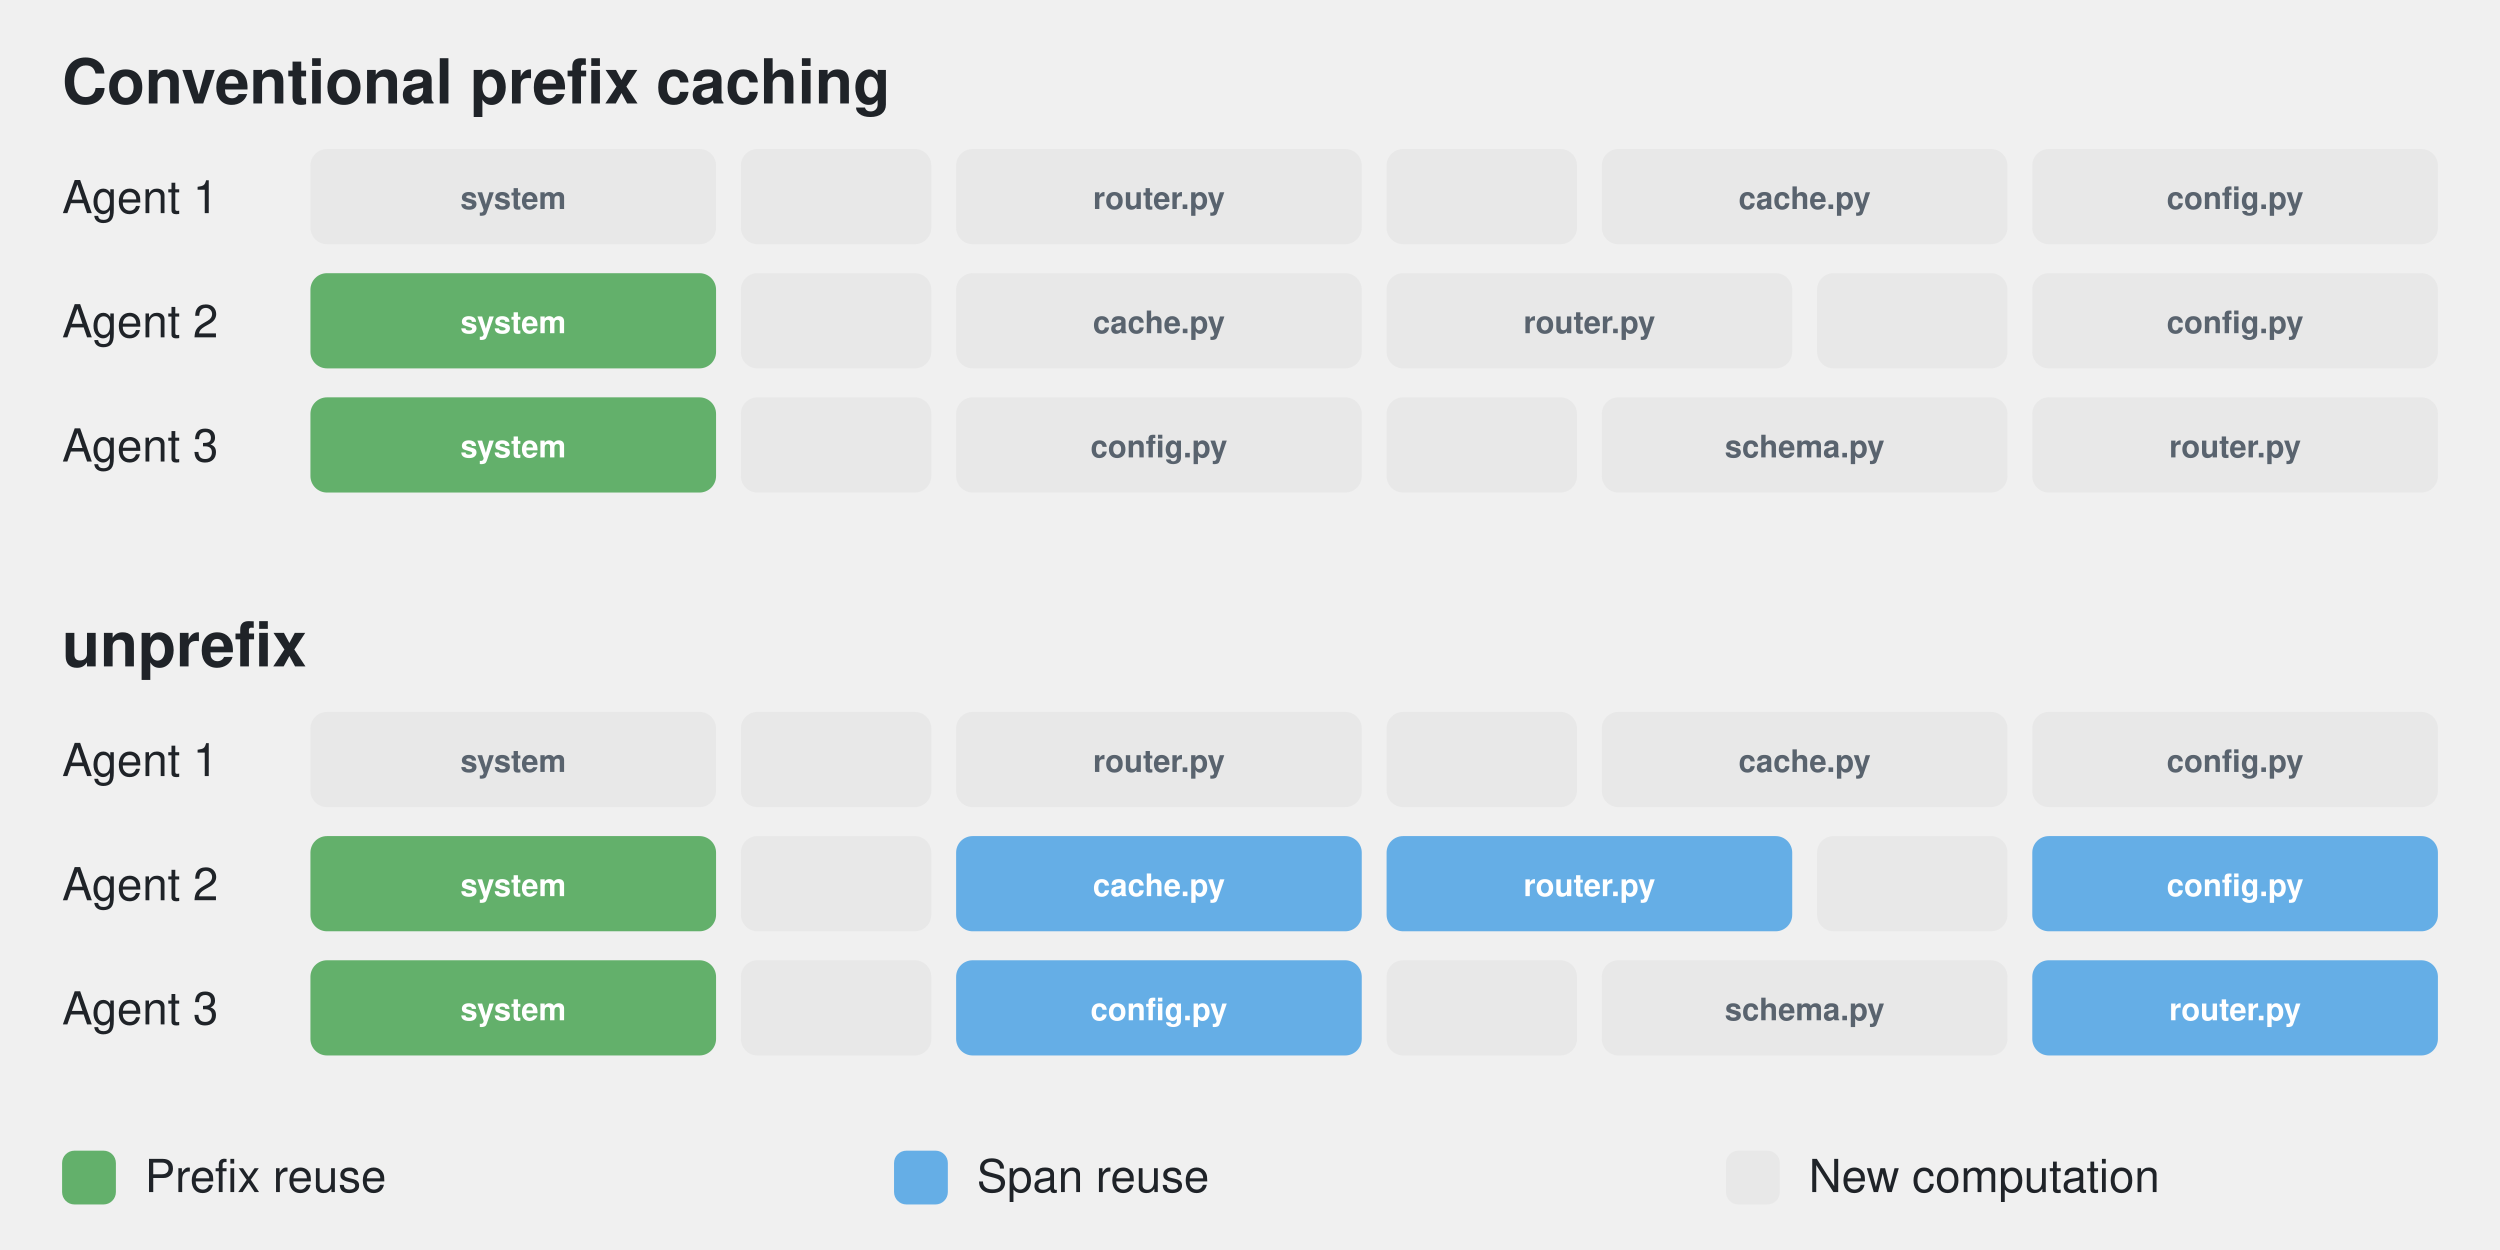
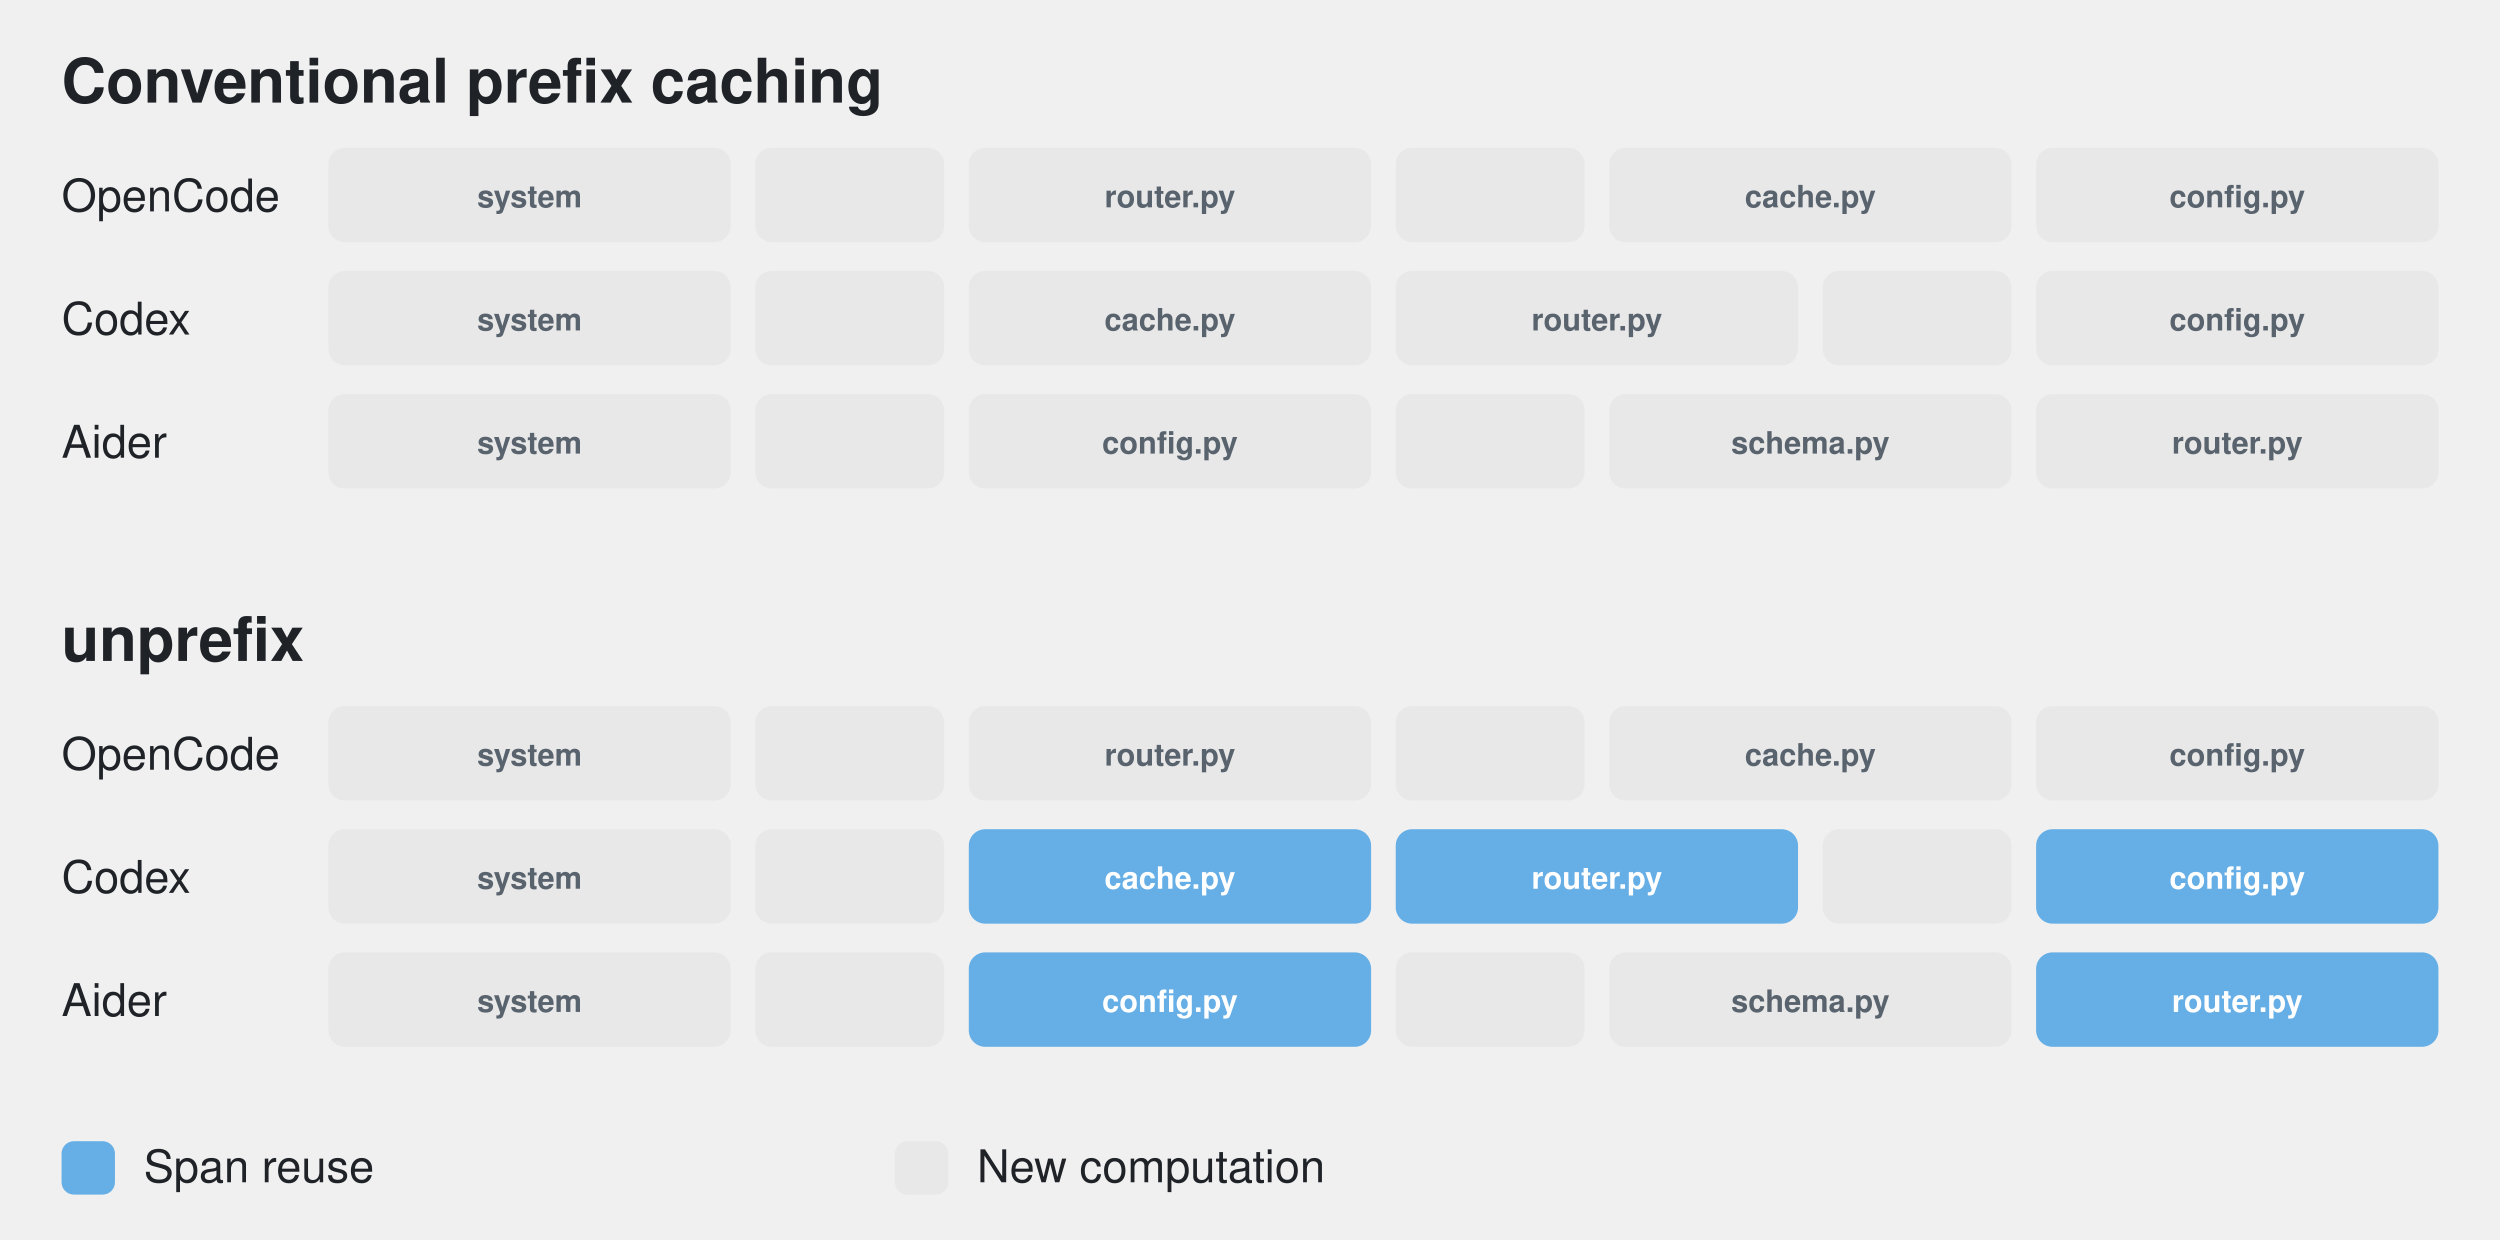
- <svg xmlns="http://www.w3.org/2000/svg" width="1208" height="604" viewBox="0 0 1208 604">
+ <svg xmlns="http://www.w3.org/2000/svg" width="1218" height="604" viewBox="0 0 1218 604">
  <style>
text{font-family:-apple-system,BlinkMacSystemFont,'Segoe UI',Helvetica,Arial,sans-serif;fill:#1f2328}
.t{font-size:30px;font-weight:700}
.s{font-size:15px;fill:#59636e}
.l{font-size:22px}
.b{font-size:15px;font-weight:600;fill:#1f2328}
.p{fill:#63b06b} .r{fill:#65aee6} .n{fill:#e8e8e8}
.bp{fill:#fff} .br{fill:#fff} .bn{fill:#59636e}
.k{font-size:16px;font-weight:700} .dim{fill:#59636e;font-weight:400}
.ln{stroke:#d1d9e0;stroke-width:1}
@media (prefers-color-scheme:dark){
text,.b{fill:#e6edf3} .s,.bn,.dim{fill:#9198a1}
.p{fill:#3f8f47} .r{fill:#3d8fd1} .n{fill:#2d333b}
.ln{stroke:#3d444d}
}
</style>
  <text class="t" x="30" y="50">Conventional prefix caching</text>
-   <text class="l" x="30" y="103">Agent 1</text>
-   <rect class="n" x="150" y="72" width="196" height="46" rx="8" />
-   <text class="b bn" x="248.0" y="101" text-anchor="middle">system</text>
-   <rect class="n" x="358" y="72" width="92" height="46" rx="8" />
-   <text class="b bn" x="404.0" y="101" text-anchor="middle" />
-   <rect class="n" x="462" y="72" width="196" height="46" rx="8" />
-   <text class="b bn" x="560.0" y="101" text-anchor="middle">router.py</text>
-   <rect class="n" x="670" y="72" width="92" height="46" rx="8" />
-   <text class="b bn" x="716.0" y="101" text-anchor="middle" />
-   <rect class="n" x="774" y="72" width="196" height="46" rx="8" />
-   <text class="b bn" x="872.0" y="101" text-anchor="middle">cache.py</text>
-   <rect class="n" x="982" y="72" width="196" height="46" rx="8" />
-   <text class="b bn" x="1080.0" y="101" text-anchor="middle">config.py</text>
-   <text class="l" x="30" y="163">Agent 2</text>
-   <rect class="p" x="150" y="132" width="196" height="46" rx="8" />
-   <text class="b bp" x="248.0" y="161" text-anchor="middle">system</text>
-   <rect class="n" x="358" y="132" width="92" height="46" rx="8" />
-   <text class="b bn" x="404.0" y="161" text-anchor="middle" />
-   <rect class="n" x="462" y="132" width="196" height="46" rx="8" />
-   <text class="b bn" x="560.0" y="161" text-anchor="middle">cache.py</text>
-   <rect class="n" x="670" y="132" width="196" height="46" rx="8" />
-   <text class="b bn" x="768.0" y="161" text-anchor="middle">router.py</text>
-   <rect class="n" x="878" y="132" width="92" height="46" rx="8" />
-   <text class="b bn" x="924.0" y="161" text-anchor="middle" />
-   <rect class="n" x="982" y="132" width="196" height="46" rx="8" />
-   <text class="b bn" x="1080.0" y="161" text-anchor="middle">config.py</text>
-   <text class="l" x="30" y="223">Agent 3</text>
-   <rect class="p" x="150" y="192" width="196" height="46" rx="8" />
-   <text class="b bp" x="248.0" y="221" text-anchor="middle">system</text>
-   <rect class="n" x="358" y="192" width="92" height="46" rx="8" />
-   <text class="b bn" x="404.0" y="221" text-anchor="middle" />
-   <rect class="n" x="462" y="192" width="196" height="46" rx="8" />
-   <text class="b bn" x="560.0" y="221" text-anchor="middle">config.py</text>
-   <rect class="n" x="670" y="192" width="92" height="46" rx="8" />
-   <text class="b bn" x="716.0" y="221" text-anchor="middle" />
-   <rect class="n" x="774" y="192" width="196" height="46" rx="8" />
-   <text class="b bn" x="872.0" y="221" text-anchor="middle">schema.py</text>
-   <rect class="n" x="982" y="192" width="196" height="46" rx="8" />
-   <text class="b bn" x="1080.0" y="221" text-anchor="middle">router.py</text>
+   <text class="l" x="30" y="103">OpenCode</text>
+   <rect class="n" x="160" y="72" width="196" height="46" rx="8" />
+   <text class="b bn" x="258.0" y="101" text-anchor="middle">system</text>
+   <rect class="n" x="368" y="72" width="92" height="46" rx="8" />
+   <text class="b bn" x="414.0" y="101" text-anchor="middle" />
+   <rect class="n" x="472" y="72" width="196" height="46" rx="8" />
+   <text class="b bn" x="570.0" y="101" text-anchor="middle">router.py</text>
+   <rect class="n" x="680" y="72" width="92" height="46" rx="8" />
+   <text class="b bn" x="726.0" y="101" text-anchor="middle" />
+   <rect class="n" x="784" y="72" width="196" height="46" rx="8" />
+   <text class="b bn" x="882.0" y="101" text-anchor="middle">cache.py</text>
+   <rect class="n" x="992" y="72" width="196" height="46" rx="8" />
+   <text class="b bn" x="1090.0" y="101" text-anchor="middle">config.py</text>
+   <text class="l" x="30" y="163">Codex</text>
+   <rect class="n" x="160" y="132" width="196" height="46" rx="8" />
+   <text class="b bn" x="258.0" y="161" text-anchor="middle">system</text>
+   <rect class="n" x="368" y="132" width="92" height="46" rx="8" />
+   <text class="b bn" x="414.0" y="161" text-anchor="middle" />
+   <rect class="n" x="472" y="132" width="196" height="46" rx="8" />
+   <text class="b bn" x="570.0" y="161" text-anchor="middle">cache.py</text>
+   <rect class="n" x="680" y="132" width="196" height="46" rx="8" />
+   <text class="b bn" x="778.0" y="161" text-anchor="middle">router.py</text>
+   <rect class="n" x="888" y="132" width="92" height="46" rx="8" />
+   <text class="b bn" x="934.0" y="161" text-anchor="middle" />
+   <rect class="n" x="992" y="132" width="196" height="46" rx="8" />
+   <text class="b bn" x="1090.0" y="161" text-anchor="middle">config.py</text>
+   <text class="l" x="30" y="223">Aider</text>
+   <rect class="n" x="160" y="192" width="196" height="46" rx="8" />
+   <text class="b bn" x="258.0" y="221" text-anchor="middle">system</text>
+   <rect class="n" x="368" y="192" width="92" height="46" rx="8" />
+   <text class="b bn" x="414.0" y="221" text-anchor="middle" />
+   <rect class="n" x="472" y="192" width="196" height="46" rx="8" />
+   <text class="b bn" x="570.0" y="221" text-anchor="middle">config.py</text>
+   <rect class="n" x="680" y="192" width="92" height="46" rx="8" />
+   <text class="b bn" x="726.0" y="221" text-anchor="middle" />
+   <rect class="n" x="784" y="192" width="196" height="46" rx="8" />
+   <text class="b bn" x="882.0" y="221" text-anchor="middle">schema.py</text>
+   <rect class="n" x="992" y="192" width="196" height="46" rx="8" />
+   <text class="b bn" x="1090.0" y="221" text-anchor="middle">router.py</text>
  <text class="t" x="30" y="322">unprefix</text>
-   <text class="l" x="30" y="375">Agent 1</text>
-   <rect class="n" x="150" y="344" width="196" height="46" rx="8" />
-   <text class="b bn" x="248.0" y="373" text-anchor="middle">system</text>
-   <rect class="n" x="358" y="344" width="92" height="46" rx="8" />
-   <text class="b bn" x="404.0" y="373" text-anchor="middle" />
-   <rect class="n" x="462" y="344" width="196" height="46" rx="8" />
-   <text class="b bn" x="560.0" y="373" text-anchor="middle">router.py</text>
-   <rect class="n" x="670" y="344" width="92" height="46" rx="8" />
-   <text class="b bn" x="716.0" y="373" text-anchor="middle" />
-   <rect class="n" x="774" y="344" width="196" height="46" rx="8" />
-   <text class="b bn" x="872.0" y="373" text-anchor="middle">cache.py</text>
-   <rect class="n" x="982" y="344" width="196" height="46" rx="8" />
-   <text class="b bn" x="1080.0" y="373" text-anchor="middle">config.py</text>
-   <text class="l" x="30" y="435">Agent 2</text>
-   <rect class="p" x="150" y="404" width="196" height="46" rx="8" />
-   <text class="b bp" x="248.0" y="433" text-anchor="middle">system</text>
-   <rect class="n" x="358" y="404" width="92" height="46" rx="8" />
-   <text class="b bn" x="404.0" y="433" text-anchor="middle" />
-   <rect class="r" x="462" y="404" width="196" height="46" rx="8" />
-   <text class="b br" x="560.0" y="433" text-anchor="middle">cache.py</text>
-   <rect class="r" x="670" y="404" width="196" height="46" rx="8" />
-   <text class="b br" x="768.0" y="433" text-anchor="middle">router.py</text>
-   <rect class="n" x="878" y="404" width="92" height="46" rx="8" />
-   <text class="b bn" x="924.0" y="433" text-anchor="middle" />
-   <rect class="r" x="982" y="404" width="196" height="46" rx="8" />
-   <text class="b br" x="1080.0" y="433" text-anchor="middle">config.py</text>
-   <text class="l" x="30" y="495">Agent 3</text>
-   <rect class="p" x="150" y="464" width="196" height="46" rx="8" />
-   <text class="b bp" x="248.0" y="493" text-anchor="middle">system</text>
-   <rect class="n" x="358" y="464" width="92" height="46" rx="8" />
-   <text class="b bn" x="404.0" y="493" text-anchor="middle" />
-   <rect class="r" x="462" y="464" width="196" height="46" rx="8" />
-   <text class="b br" x="560.0" y="493" text-anchor="middle">config.py</text>
-   <rect class="n" x="670" y="464" width="92" height="46" rx="8" />
-   <text class="b bn" x="716.0" y="493" text-anchor="middle" />
-   <rect class="n" x="774" y="464" width="196" height="46" rx="8" />
-   <text class="b bn" x="872.0" y="493" text-anchor="middle">schema.py</text>
-   <rect class="r" x="982" y="464" width="196" height="46" rx="8" />
-   <text class="b br" x="1080.0" y="493" text-anchor="middle">router.py</text>
-   <rect class="p" x="30" y="556" width="26" height="26" rx="6" />
-   <text class="l" x="70" y="576">Prefix reuse</text>
-   <rect class="r" x="432" y="556" width="26" height="26" rx="6" />
-   <text class="l" x="472" y="576">Span reuse</text>
-   <rect class="n" x="834" y="556" width="26" height="26" rx="6" />
-   <text class="l" x="874" y="576">New computation</text>
+   <text class="l" x="30" y="375">OpenCode</text>
+   <rect class="n" x="160" y="344" width="196" height="46" rx="8" />
+   <text class="b bn" x="258.0" y="373" text-anchor="middle">system</text>
+   <rect class="n" x="368" y="344" width="92" height="46" rx="8" />
+   <text class="b bn" x="414.0" y="373" text-anchor="middle" />
+   <rect class="n" x="472" y="344" width="196" height="46" rx="8" />
+   <text class="b bn" x="570.0" y="373" text-anchor="middle">router.py</text>
+   <rect class="n" x="680" y="344" width="92" height="46" rx="8" />
+   <text class="b bn" x="726.0" y="373" text-anchor="middle" />
+   <rect class="n" x="784" y="344" width="196" height="46" rx="8" />
+   <text class="b bn" x="882.0" y="373" text-anchor="middle">cache.py</text>
+   <rect class="n" x="992" y="344" width="196" height="46" rx="8" />
+   <text class="b bn" x="1090.0" y="373" text-anchor="middle">config.py</text>
+   <text class="l" x="30" y="435">Codex</text>
+   <rect class="n" x="160" y="404" width="196" height="46" rx="8" />
+   <text class="b bn" x="258.0" y="433" text-anchor="middle">system</text>
+   <rect class="n" x="368" y="404" width="92" height="46" rx="8" />
+   <text class="b bn" x="414.0" y="433" text-anchor="middle" />
+   <rect class="r" x="472" y="404" width="196" height="46" rx="8" />
+   <text class="b br" x="570.0" y="433" text-anchor="middle">cache.py</text>
+   <rect class="r" x="680" y="404" width="196" height="46" rx="8" />
+   <text class="b br" x="778.0" y="433" text-anchor="middle">router.py</text>
+   <rect class="n" x="888" y="404" width="92" height="46" rx="8" />
+   <text class="b bn" x="934.0" y="433" text-anchor="middle" />
+   <rect class="r" x="992" y="404" width="196" height="46" rx="8" />
+   <text class="b br" x="1090.0" y="433" text-anchor="middle">config.py</text>
+   <text class="l" x="30" y="495">Aider</text>
+   <rect class="n" x="160" y="464" width="196" height="46" rx="8" />
+   <text class="b bn" x="258.0" y="493" text-anchor="middle">system</text>
+   <rect class="n" x="368" y="464" width="92" height="46" rx="8" />
+   <text class="b bn" x="414.0" y="493" text-anchor="middle" />
+   <rect class="r" x="472" y="464" width="196" height="46" rx="8" />
+   <text class="b br" x="570.0" y="493" text-anchor="middle">config.py</text>
+   <rect class="n" x="680" y="464" width="92" height="46" rx="8" />
+   <text class="b bn" x="726.0" y="493" text-anchor="middle" />
+   <rect class="n" x="784" y="464" width="196" height="46" rx="8" />
+   <text class="b bn" x="882.0" y="493" text-anchor="middle">schema.py</text>
+   <rect class="r" x="992" y="464" width="196" height="46" rx="8" />
+   <text class="b br" x="1090.0" y="493" text-anchor="middle">router.py</text>
+   <rect class="r" x="30" y="556" width="26" height="26" rx="6" />
+   <text class="l" x="70" y="576">Span reuse</text>
+   <rect class="n" x="436" y="556" width="26" height="26" rx="6" />
+   <text class="l" x="476" y="576">New computation</text>
</svg>
